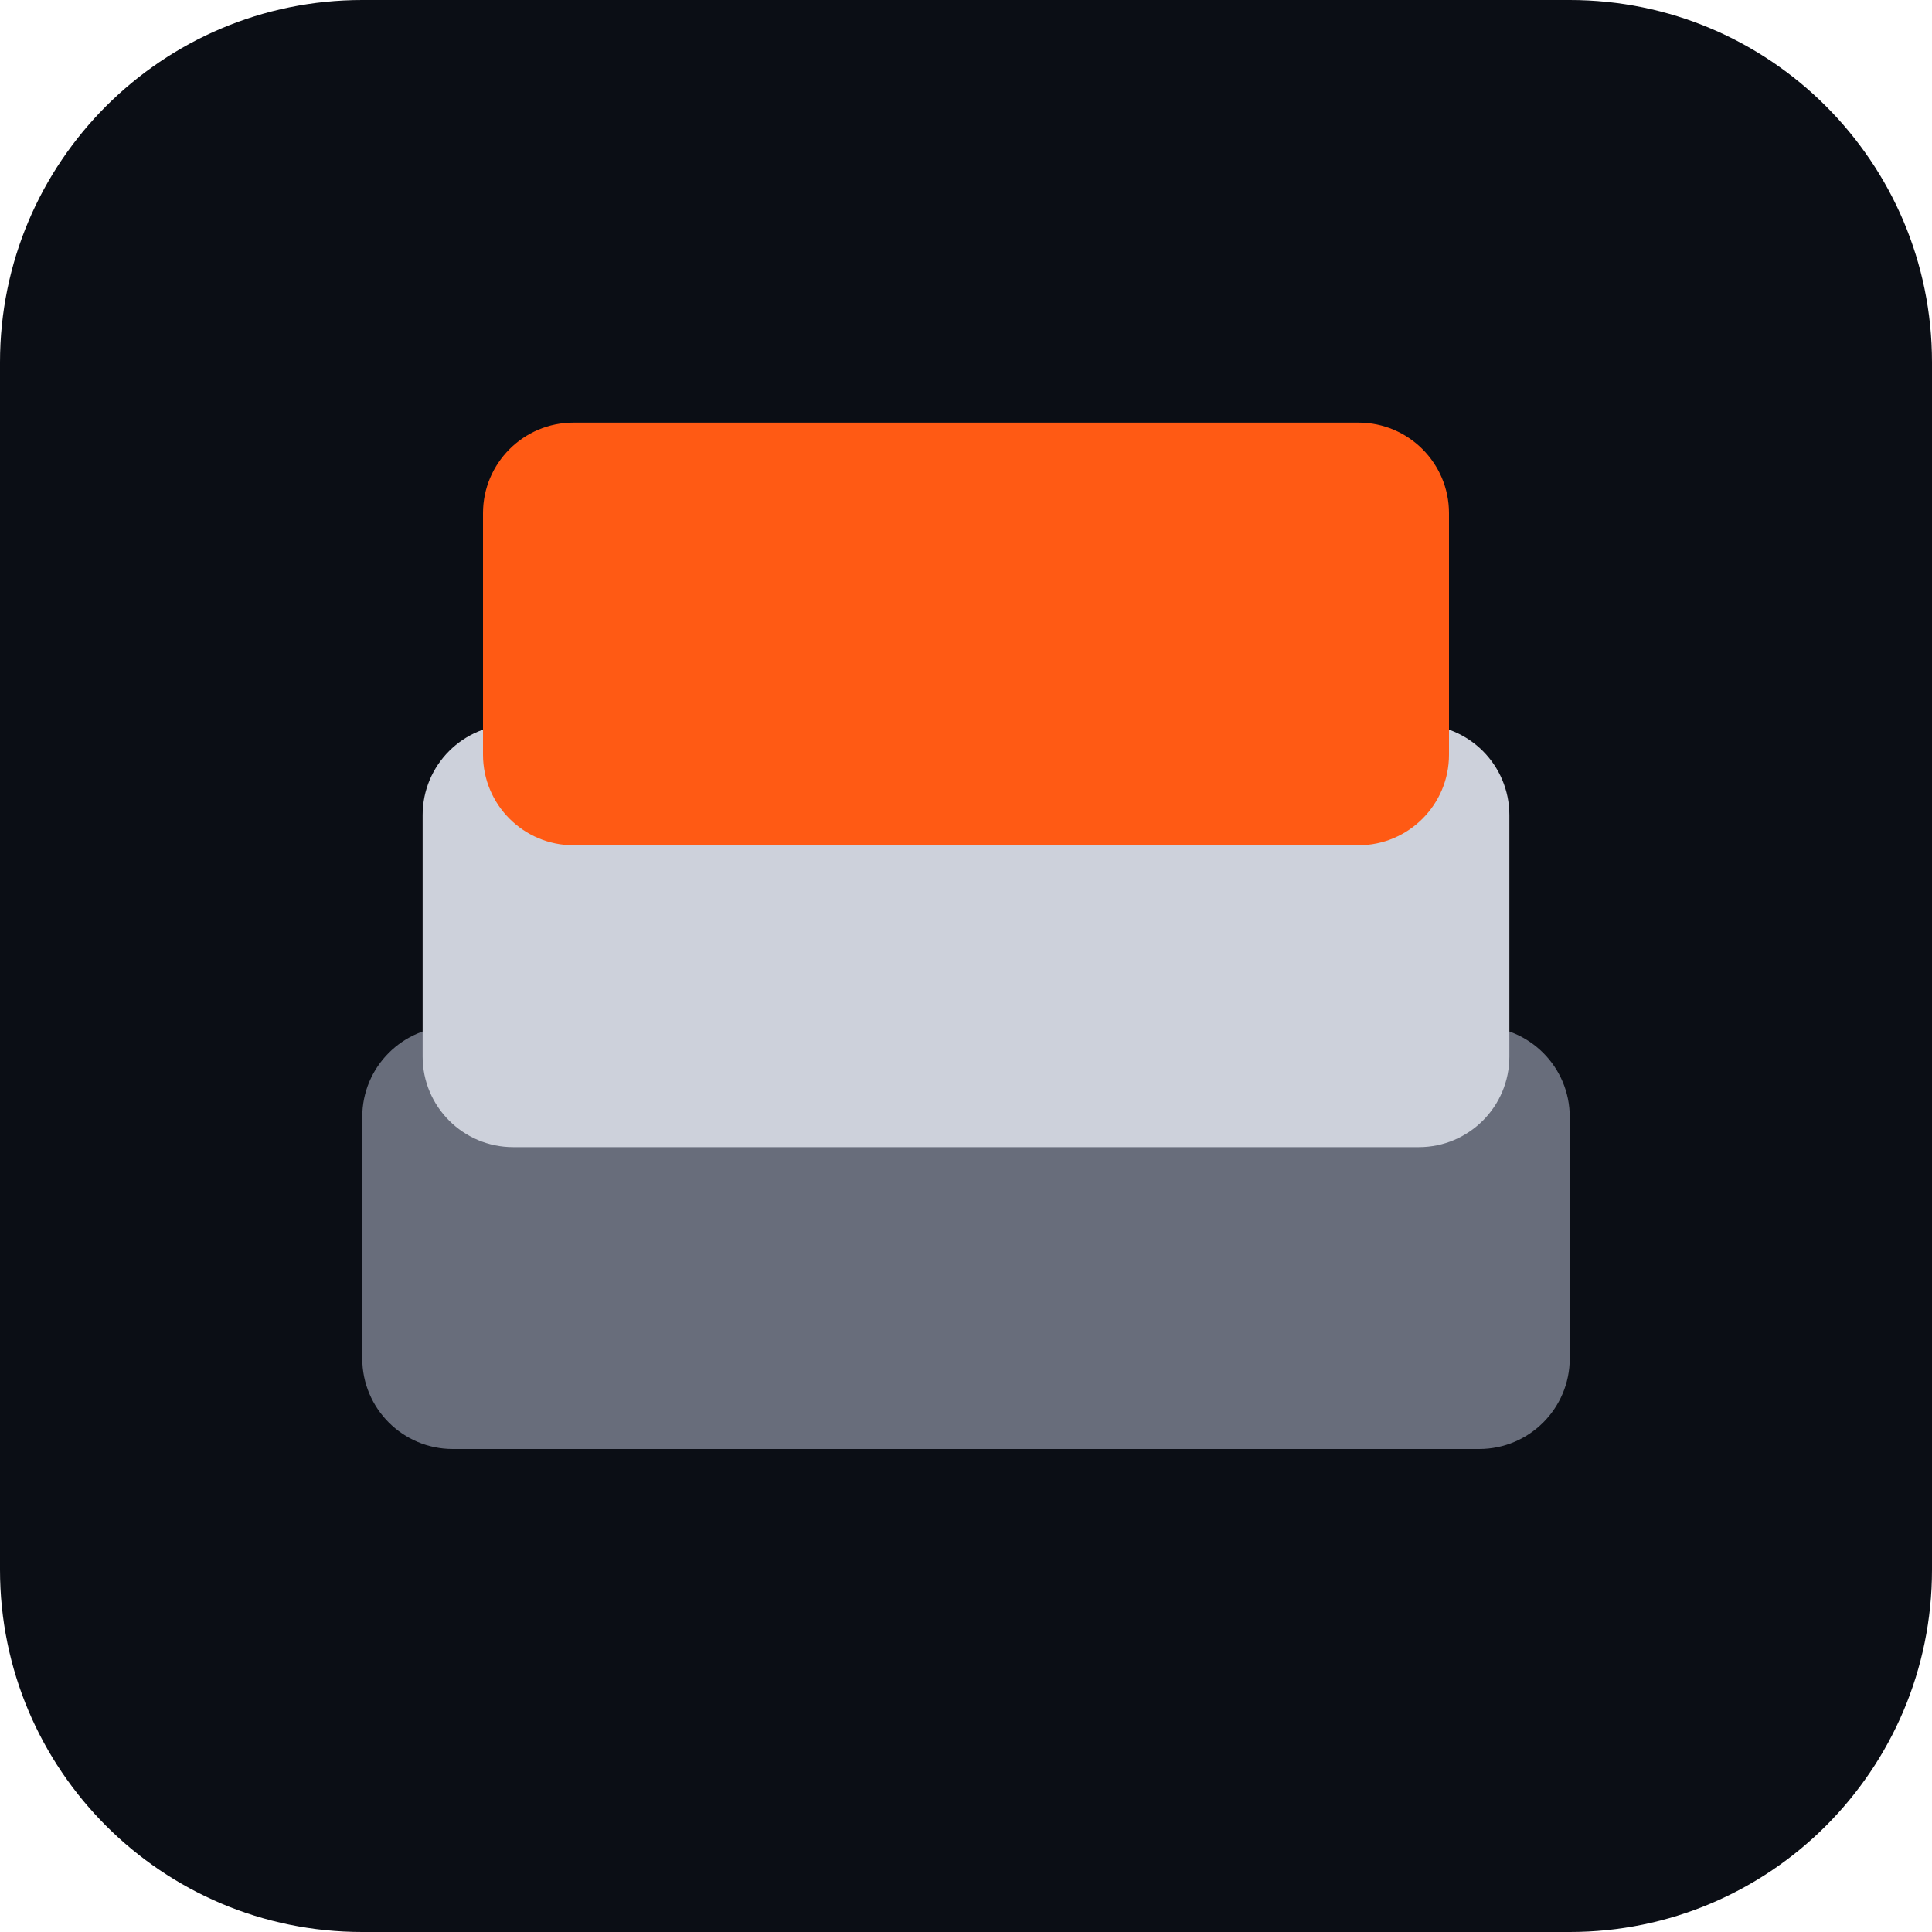
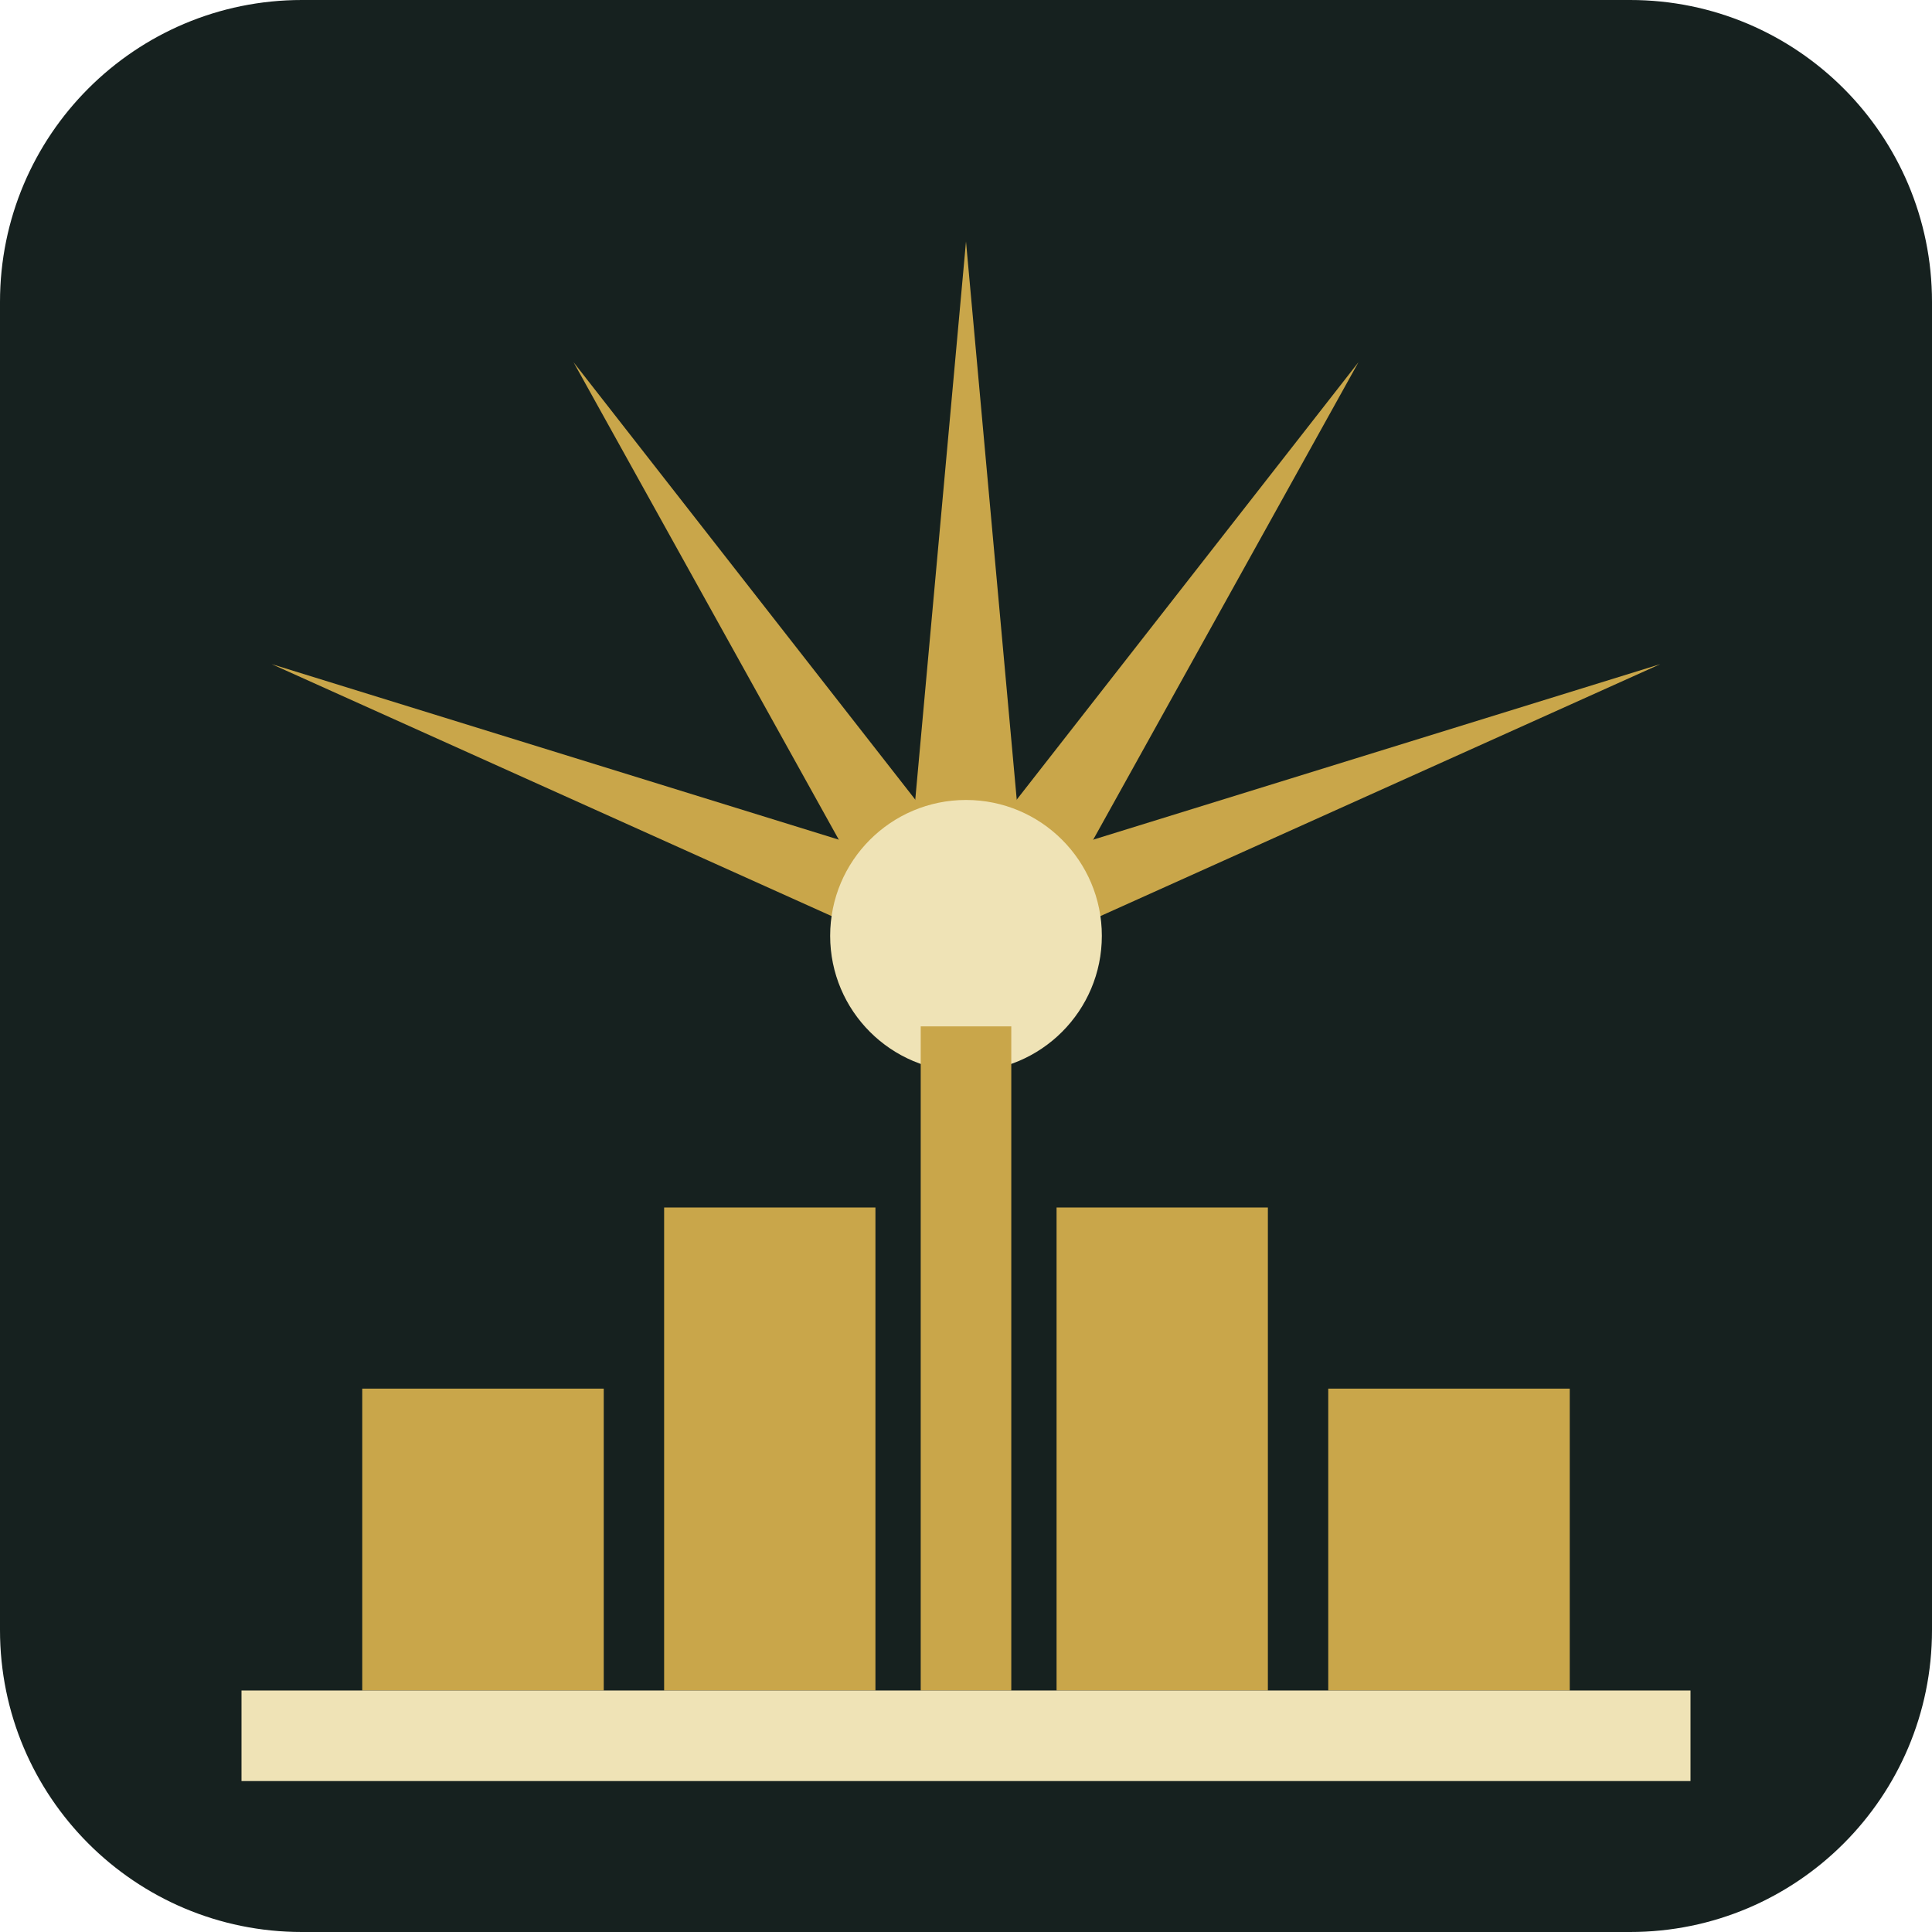
<svg xmlns="http://www.w3.org/2000/svg" viewBox="0 0 64 64">
-   <rect width="64" height="64" rx="12" fill="#0b0e15" />
-   <rect x="12" y="34" width="40" height="14" rx="3" fill="#686d7b" />
-   <rect x="14" y="24" width="36" height="14" rx="3" fill="#cdd1db" />
-   <rect x="16" y="14" width="32" height="14" rx="3" fill="#ff5a14" />
+   <rect width="64" height="64" rx="10" fill="#16211f" />
+   <g fill="#c9a64a">
+     <path d="M32 8 L30 30 L34 30 Z" />
+     <path d="M19 12 L29 30 L31.5 28 Z" />
+     <path d="M45 12 L35 30 L32.5 28 Z" />
+     <path d="M9 22 L29 31 L30 28.5 Z" />
+     <path d="M55 22 L35 31 L34 28.5 Z" />
+   </g>
+   <circle cx="32" cy="31" r="4.5" fill="#efe3b6" />
+   <g fill="#c9a64a">
+     <rect x="12" y="46" width="8" height="10" />
+     <rect x="22" y="40" width="7" height="16" />
+     <rect x="30.5" y="34" width="3" height="22" />
+     <rect x="35" y="40" width="7" height="16" />
+     <rect x="44" y="46" width="8" height="10" />
+   </g>
+   <rect x="8" y="56" width="48" height="3" fill="#efe3b6" />
</svg>
